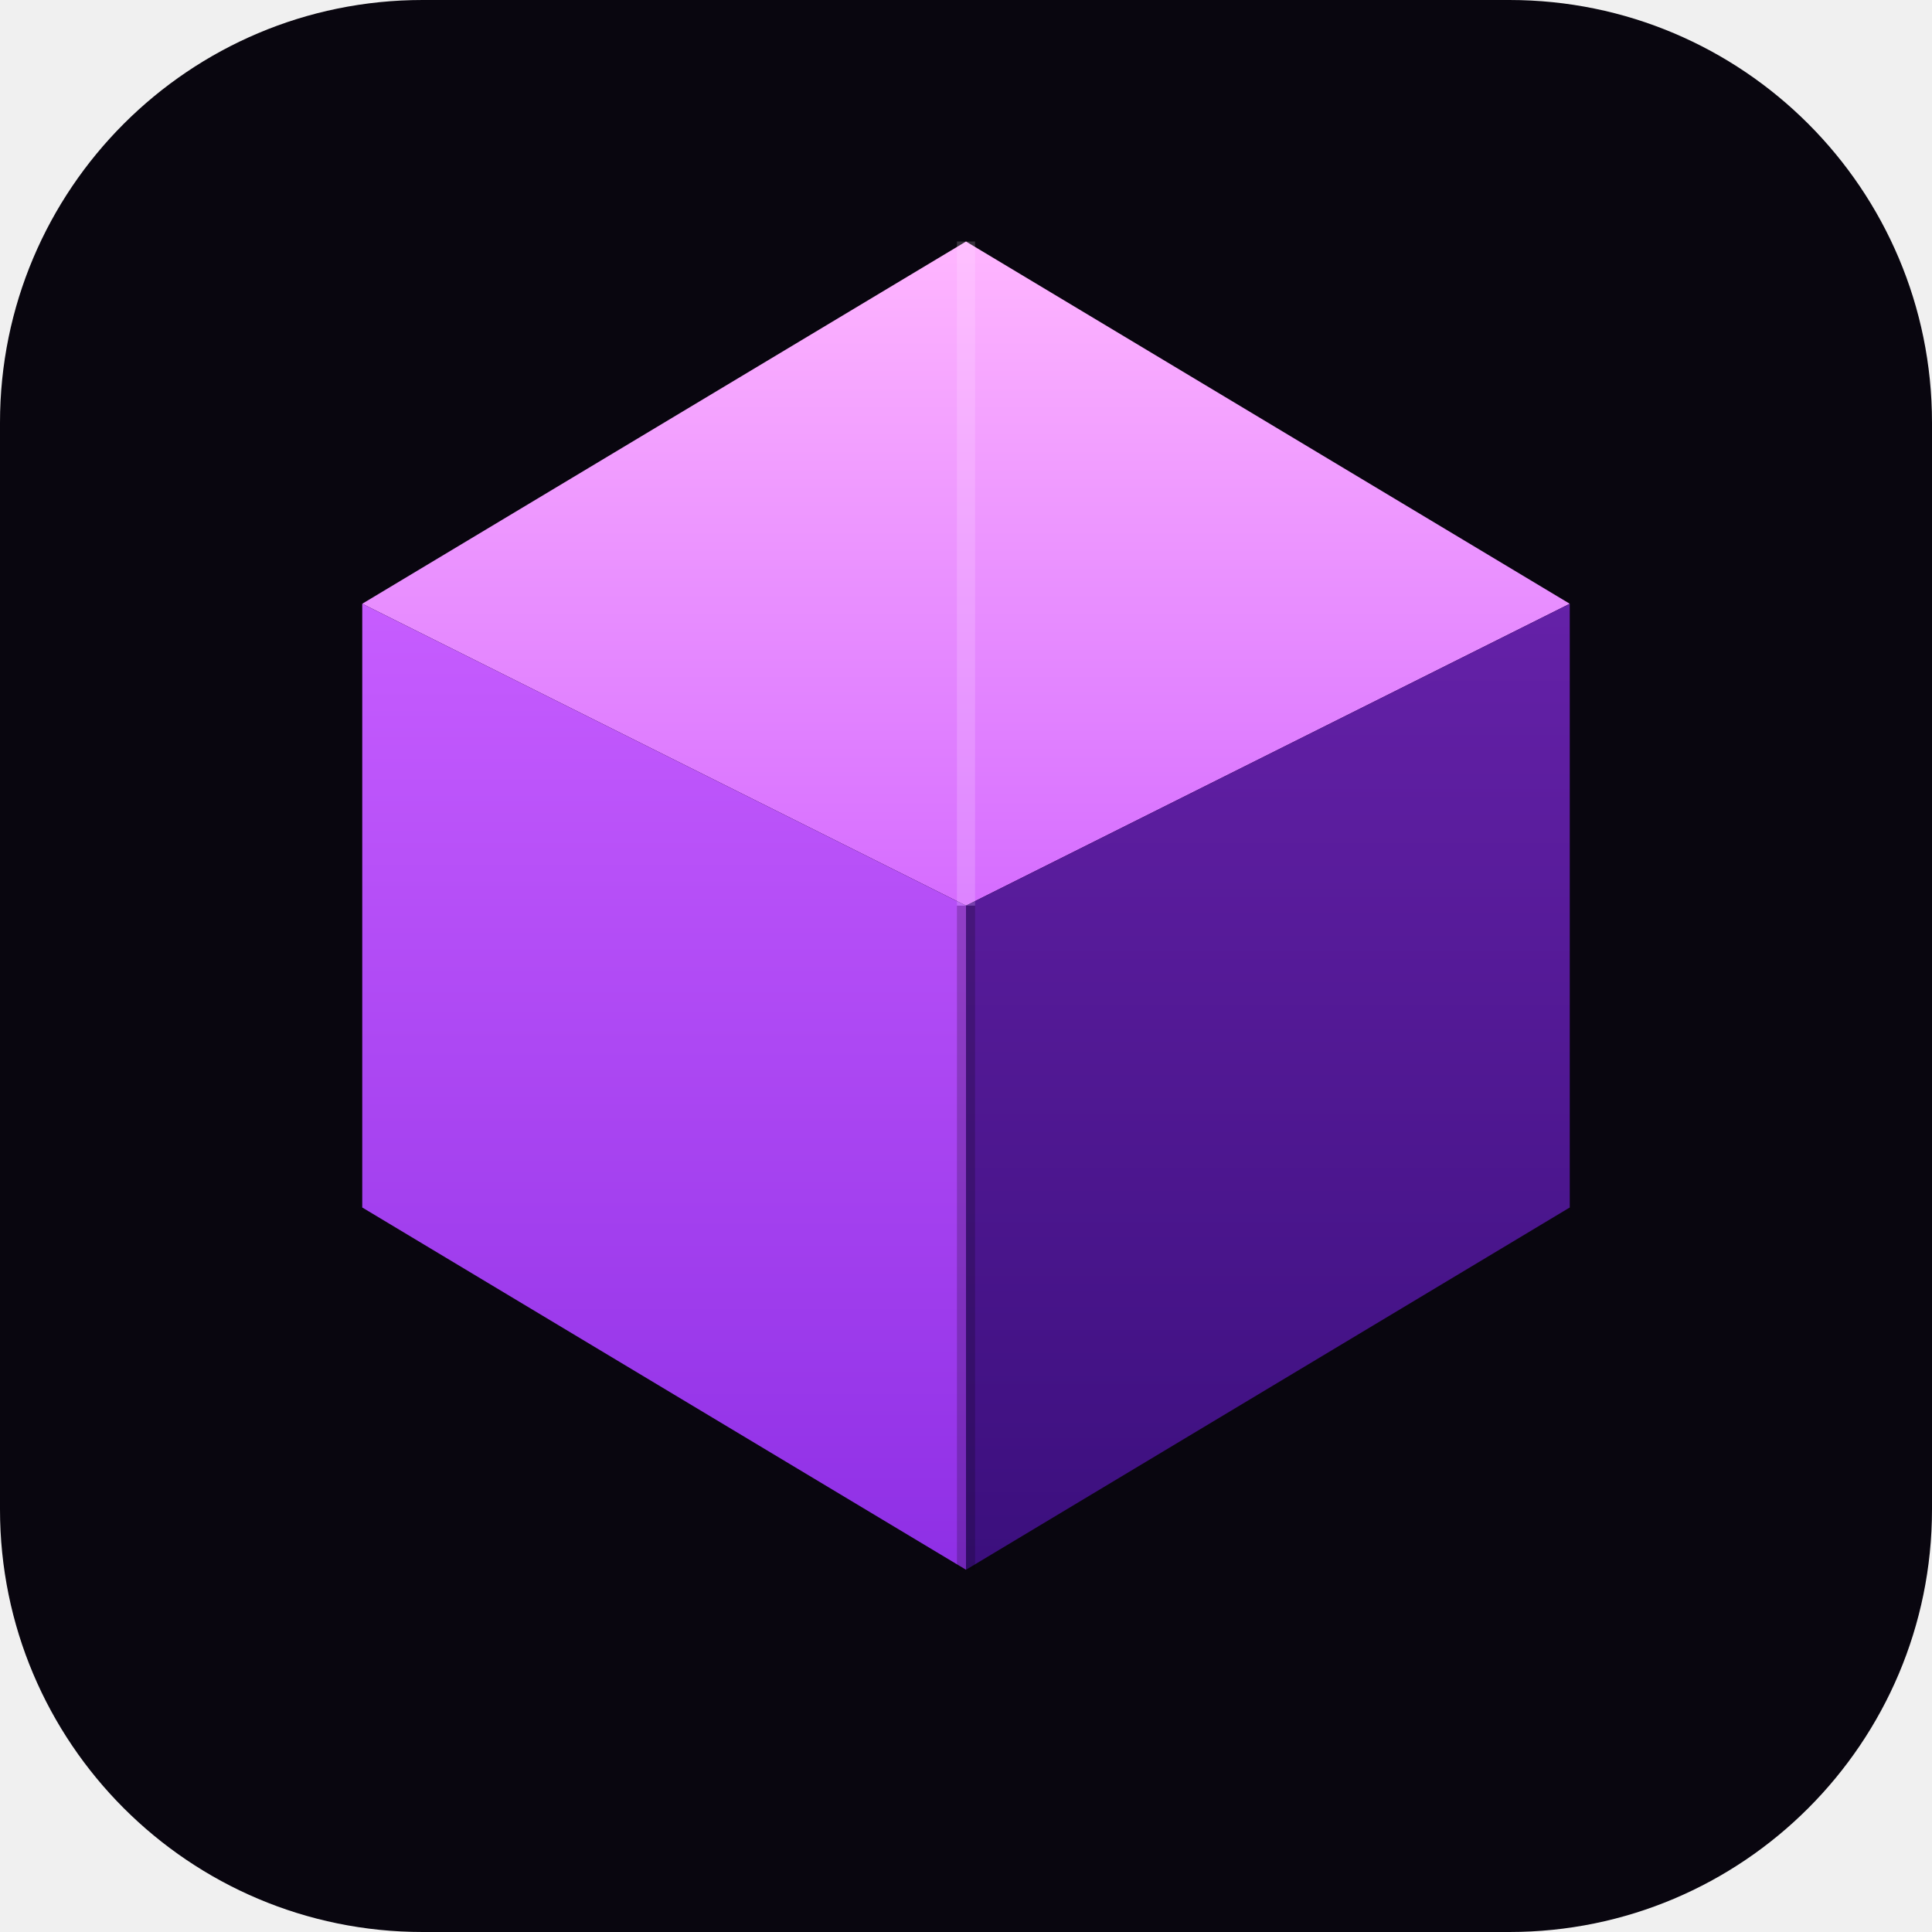
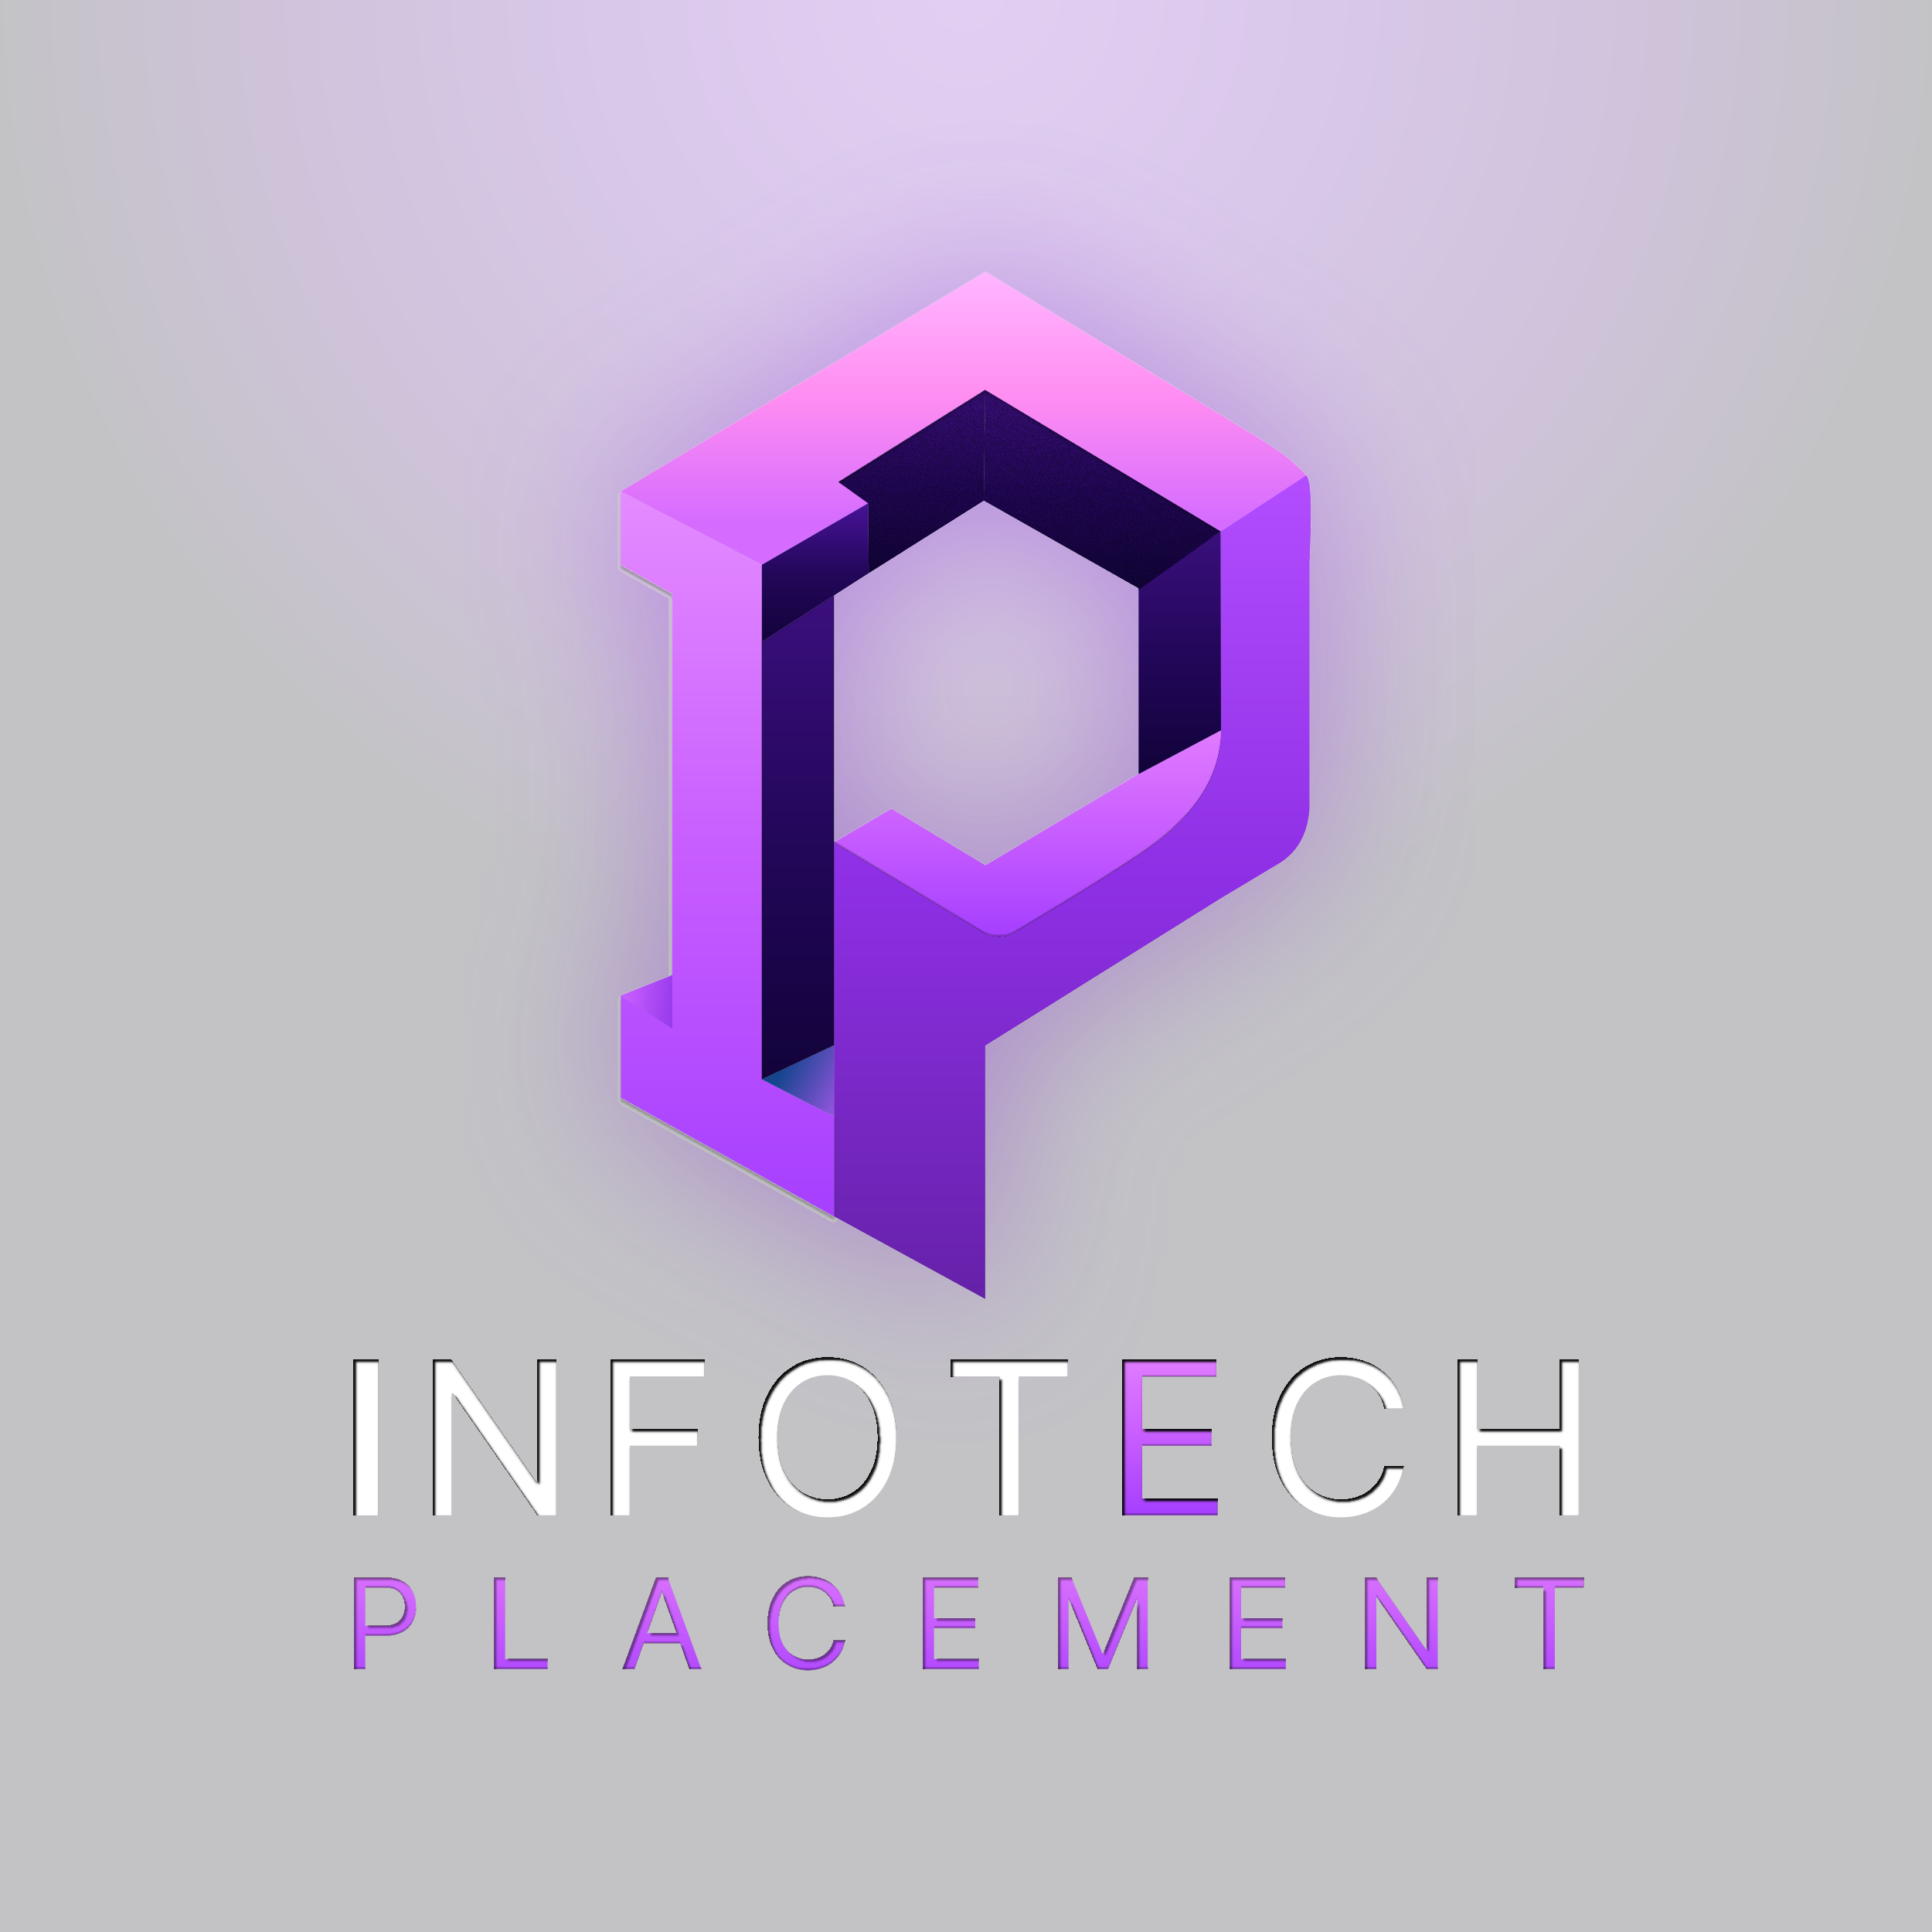
- <svg xmlns="http://www.w3.org/2000/svg" viewBox="0 0 64 64">
+ <svg xmlns="http://www.w3.org/2000/svg" width="3000" height="3000" viewBox="0 0 3000 3000" fill="none">
+   <rect width="3000" height="3000" fill="url(#paint0_radial_2324_263)" fill-opacity="0.2" />
+   <g filter="url(#filter0_d_2324_263)">
+     <path d="M1529.85 2017.07L1295 1888.75V1307.75C1295 1307.75 1518.7 1442.99 1529.85 1449.24C1541 1455.5 1559.05 1456.09 1572.42 1449.24L1799 1305C1859 1259.5 1895.59 1188.75 1895.59 1132.4L1895.5 825L2027.82 738C2038.09 744.586 2036 809.007 2033.44 875.566V1255.69C2030.74 1296.05 2013.92 1325.9 1981 1343.87L1895.59 1395.07L1529.85 1623.75V2017.07Z" fill="url(#paint1_linear_2324_263)" />
+     <g filter="url(#filter1_i_2324_263)">
+       <path d="M1530.21 1343.56L1768.68 1201.45L1896 1134C1894.46 1218.65 1842.5 1277.5 1768.68 1327.38C1694.86 1377.26 1573 1449 1573 1449C1559.84 1455.67 1546 1457 1529.5 1449.5L1295 1308L1384.32 1255.66L1530.21 1343.53V1343.56Z" fill="url(#paint2_linear_2324_263)" />
+     </g>
+     <path d="M1895.5 825L1896 1134L1767.94 1202V911.048L1895.5 825Z" fill="url(#paint3_linear_2324_263)" />
+     <g filter="url(#filter2_in_2324_263)">
+       <path d="M1530.01 605.5L1895.51 825L1768.01 916L1767.76 913.429L1527.55 777.308L1530.01 605.5Z" fill="url(#paint4_linear_2324_263)" />
+     </g>
+     <path d="M1530.16 422.023L1961.14 684.353C1991.95 704.304 2006.22 714.638 2028.5 738L1895.5 825L1530 605.5L1302 748.478L1349.89 780.54L1183 877L963.984 763.052L1530.16 422.023Z" fill="url(#paint5_linear_2324_263)" />
+     <g filter="url(#filter3_d_2324_263)">
+       <path d="M1043.66 1596.88L963.984 1546.12V1704.64L1295 1889V1734L1183 1676V877L963.984 763.066V877.242L1044 922L1043.66 1596.88Z" fill="url(#paint6_linear_2324_263)" />
+     </g>
+     <path d="M1044 1514L962.984 1546.09L1044 1597.5V1514Z" fill="url(#paint7_linear_2324_263)" />
+     <path d="M1183 1676L1295 1623V1734L1183 1676Z" fill="url(#paint8_linear_2324_263)" />
+     <g filter="url(#filter4_i_2324_263)">
+       <path d="M1295 924.613V1623L1183 1676V996.5L1295 924.613Z" fill="url(#paint9_linear_2324_263)" />
+     </g>
+     <path d="M1348 781.5L1349 890L1183 996.5V877L1348 781.5Z" fill="url(#paint10_linear_2324_263)" />
+     <g filter="url(#filter5_in_2324_263)">
+       <path d="M1527.54 777.538L1349 890L1348 781.5L1302 748.5L1530 605.5L1527.54 777.538Z" fill="url(#paint11_linear_2324_263)" />
+     </g>
+   </g>
+   <g filter="url(#filter6_ii_2324_263)">
+     <path d="M587 2111.08V2353.08H549V2111.08H587Z" fill="white" />
+     <path d="M863.545 2111.3V2352.86H835.238L703.61 2163.2H701.251V2352.86H672V2111.3H700.307L832.407 2301.43H834.766V2111.3H863.545Z" fill="white" />
+     <path d="M948.547 2352.86V2111.3H1093.39V2137.25H977.798V2218.87H1082.53V2244.82H977.798V2352.86H948.547Z" fill="white" />
+     <path d="M1391.63 2232.08C1391.63 2257.56 1387.03 2279.57 1377.83 2298.13C1368.63 2316.69 1356.01 2331 1339.97 2341.06C1323.93 2351.13 1305.61 2356.16 1285.01 2356.16C1264.41 2356.16 1246.08 2351.13 1230.04 2341.06C1214 2331 1201.38 2316.69 1192.18 2298.13C1182.98 2279.57 1178.38 2257.56 1178.38 2232.08C1178.38 2206.6 1182.98 2184.59 1192.18 2166.03C1201.38 2147.47 1214 2133.16 1230.04 2123.1C1246.08 2113.03 1264.41 2108 1285.01 2108C1305.61 2108 1323.93 2113.03 1339.97 2123.1C1356.01 2133.16 1368.63 2147.47 1377.83 2166.03C1387.03 2184.59 1391.63 2206.6 1391.63 2232.08ZM1363.32 2232.08C1363.32 2211.16 1359.82 2193.51 1352.83 2179.12C1345.91 2164.73 1336.51 2153.84 1324.64 2146.45C1312.84 2139.06 1299.63 2135.36 1285.01 2135.36C1270.38 2135.36 1257.13 2139.06 1245.26 2146.45C1233.46 2153.84 1224.07 2164.73 1217.07 2179.12C1210.15 2193.51 1206.69 2211.16 1206.69 2232.08C1206.69 2253 1210.15 2270.65 1217.07 2285.04C1224.07 2299.43 1233.46 2310.32 1245.26 2317.71C1257.13 2325.1 1270.38 2328.8 1285.01 2328.8C1299.63 2328.8 1312.84 2325.1 1324.64 2317.71C1336.51 2310.32 1345.91 2299.43 1352.83 2285.04C1359.82 2270.65 1363.32 2253 1363.32 2232.08Z" fill="white" />
+     <path d="M1476.63 2137.25V2111.3H1657.8V2137.25H1581.84V2352.86H1552.59V2137.25H1476.63Z" fill="white" />
+     <g filter="url(#filter7_i_2324_263)">
+       <path d="M1742.8 2352.86V2111.3H1888.58V2137.25H1773.55V2218.87H1881.03V2244.82H1773.55V2326.91H1890.47V2352.86H1742.8Z" fill="url(#paint12_linear_2324_263)" />
+     </g>
+     <path d="M2179.28 2186.79H2150.03C2148.3 2178.37 2145.27 2170.98 2140.95 2164.61C2136.7 2158.25 2131.51 2152.9 2125.38 2148.57C2119.32 2144.17 2112.6 2140.87 2105.21 2138.67C2097.82 2136.46 2090.11 2135.36 2082.09 2135.36C2067.47 2135.36 2054.22 2139.06 2042.34 2146.45C2030.55 2153.84 2021.15 2164.73 2014.16 2179.12C2007.24 2193.51 2003.78 2211.16 2003.78 2232.08C2003.78 2253 2007.24 2270.65 2014.16 2285.04C2021.15 2299.43 2030.55 2310.32 2042.34 2317.71C2054.22 2325.1 2067.47 2328.8 2082.09 2328.8C2090.11 2328.8 2097.82 2327.69 2105.21 2325.49C2112.6 2323.29 2119.32 2320.03 2125.38 2315.7C2131.51 2311.3 2136.7 2305.91 2140.95 2299.55C2145.27 2293.1 2148.3 2285.71 2150.03 2277.37H2179.28C2177.08 2289.72 2173.07 2300.76 2167.25 2310.51C2161.43 2320.26 2154.2 2328.56 2145.55 2335.4C2136.9 2342.16 2127.19 2347.31 2116.41 2350.85C2105.72 2354.39 2094.28 2356.16 2082.09 2356.16C2061.49 2356.16 2043.17 2351.13 2027.13 2341.06C2011.09 2331 1998.47 2316.69 1989.27 2298.13C1980.07 2279.57 1975.47 2257.56 1975.47 2232.08C1975.47 2206.6 1980.07 2184.59 1989.27 2166.03C1998.47 2147.47 2011.09 2133.16 2027.13 2123.1C2043.17 2113.03 2061.49 2108 2082.09 2108C2094.28 2108 2105.72 2109.77 2116.41 2113.31C2127.19 2116.85 2136.9 2122.04 2145.55 2128.88C2154.2 2135.64 2161.43 2143.9 2167.25 2153.65C2173.07 2163.32 2177.08 2174.36 2179.28 2186.79Z" fill="white" />
+     <path d="M2264.27 2352.86V2111.3H2293.52V2218.87H2422.32V2111.3H2451.57V2352.86H2422.32V2244.82H2293.52V2352.86H2264.27Z" fill="white" />
+   </g>
+   <g filter="url(#filter8_i_2324_263)">
+     <g filter="url(#filter9_i_2324_263)">
+       <path d="M549.935 2591.46V2449.74H597.821C608.939 2449.74 618.027 2451.74 625.085 2455.76C632.19 2459.72 637.449 2465.1 640.863 2471.88C644.277 2478.66 645.984 2486.23 645.984 2494.58C645.984 2502.93 644.277 2510.52 640.863 2517.34C637.495 2524.17 632.282 2529.62 625.224 2533.68C618.166 2537.69 609.124 2539.7 598.098 2539.7H563.775V2524.47H597.544C605.156 2524.47 611.269 2523.16 615.882 2520.53C620.495 2517.9 623.84 2514.35 625.916 2509.87C628.038 2505.35 629.099 2500.25 629.099 2494.58C629.099 2488.9 628.038 2483.83 625.916 2479.35C623.84 2474.88 620.472 2471.37 615.813 2468.84C611.153 2466.25 604.972 2464.96 597.267 2464.96H567.097V2591.46H549.935ZM767.164 2591.46V2449.74H784.325V2576.23H850.203V2591.46H767.164ZM985.067 2591.46H967.075L1019.11 2449.74H1036.83L1088.87 2591.46H1070.87L1028.52 2472.16H1027.42L985.067 2591.46ZM991.71 2536.1H1064.23V2551.32H991.71V2536.1ZM1311.86 2494.02H1294.69C1293.68 2489.09 1291.9 2484.75 1289.37 2481.02C1286.87 2477.28 1283.83 2474.14 1280.23 2471.6C1276.68 2469.02 1272.73 2467.08 1268.4 2465.79C1264.06 2464.5 1259.54 2463.85 1254.84 2463.85C1246.25 2463.85 1238.48 2466.02 1231.52 2470.36C1224.6 2474.69 1219.08 2481.08 1214.98 2489.53C1210.92 2497.97 1208.89 2508.33 1208.89 2520.6C1208.89 2532.87 1210.92 2543.23 1214.98 2551.67C1219.08 2560.11 1224.6 2566.5 1231.52 2570.84C1238.48 2575.17 1246.25 2577.34 1254.84 2577.34C1259.54 2577.34 1264.06 2576.69 1268.4 2575.4C1272.73 2574.11 1276.68 2572.2 1280.23 2569.66C1283.83 2567.08 1286.87 2563.92 1289.37 2560.18C1291.9 2556.4 1293.68 2552.06 1294.69 2547.17H1311.86C1310.56 2554.41 1308.21 2560.89 1304.8 2566.61C1301.38 2572.33 1297.14 2577.2 1292.06 2581.22C1286.99 2585.18 1281.29 2588.2 1274.97 2590.28C1268.7 2592.36 1261.99 2593.39 1254.84 2593.39C1242.75 2593.39 1232 2590.44 1222.59 2584.54C1213.18 2578.63 1205.77 2570.24 1200.38 2559.35C1194.98 2548.46 1192.28 2535.54 1192.28 2520.6C1192.28 2505.65 1194.98 2492.73 1200.38 2481.85C1205.77 2470.96 1213.18 2462.56 1222.59 2456.66C1232 2450.75 1242.75 2447.8 1254.84 2447.8C1261.99 2447.8 1268.7 2448.84 1274.97 2450.91C1281.29 2452.99 1286.99 2456.03 1292.06 2460.05C1297.14 2464.02 1301.38 2468.86 1304.8 2474.58C1308.21 2480.25 1310.56 2486.74 1311.86 2494.02ZM1433.12 2591.46V2449.74H1518.65V2464.96H1450.28V2512.85H1514.22V2528.07H1450.28V2576.23H1519.76V2591.46H1433.12ZM1643.12 2449.74H1663.6L1711.77 2567.38H1713.43L1761.59 2449.74H1782.07V2591.46H1766.02V2483.78H1764.63L1720.35 2591.46H1704.85L1660.56 2483.78H1659.17V2591.46H1643.12V2449.74ZM1910.02 2591.46V2449.74H1995.55V2464.96H1927.18V2512.85H1991.12V2528.07H1927.18V2576.23H1996.65V2591.46H1910.02ZM2232.39 2449.74V2591.46H2215.79L2138.56 2480.18H2137.17V2591.46H2120.01V2449.74H2136.62L2214.12 2561.29H2215.51V2449.74H2232.39ZM2352.52 2464.96V2449.74H2458.81V2464.96H2414.24V2591.46H2397.08V2464.96H2352.52Z" fill="url(#paint13_linear_2324_263)" />
+     </g>
+   </g>
  <defs>
-     <linearGradient id="top-face" x1="0.5" y1="0" x2="0.5" y2="1">
-       <stop offset="0%" stop-color="#FFB6FF" />
-       <stop offset="100%" stop-color="#D56CFF" />
-     </linearGradient>
-     <linearGradient id="front-left" x1="0" y1="0" x2="0" y2="1">
-       <stop offset="0%" stop-color="#C75DFF" />
-       <stop offset="100%" stop-color="#8E2FE5" />
-     </linearGradient>
-     <linearGradient id="front-right" x1="0" y1="0" x2="0" y2="1">
-       <stop offset="0%" stop-color="#6521A8" />
-       <stop offset="100%" stop-color="#3B0F7D" />
+     <filter id="filter0_d_2324_263" x="718.084" y="177.123" width="1572.35" height="2094.84" filterUnits="userSpaceOnUse" color-interpolation-filters="sRGB">
+       <feFlood flood-opacity="0" result="BackgroundImageFix" />
+       <feColorMatrix in="SourceAlpha" type="matrix" values="0 0 0 0 0 0 0 0 0 0 0 0 0 0 0 0 0 0 127 0" result="hardAlpha" />
+       <feOffset dx="5" dy="5" />
+       <feGaussianBlur stdDeviation="124.95" />
+       <feComposite in2="hardAlpha" operator="out" />
+       <feColorMatrix type="matrix" values="0 0 0 0 0.522 0 0 0 0 0.169 0 0 0 0 0.843 0 0 0 0.4 0" />
+       <feBlend mode="normal" in2="BackgroundImageFix" result="effect1_dropShadow_2324_263" />
+       <feBlend mode="normal" in="SourceGraphic" in2="effect1_dropShadow_2324_263" result="shape" />
+     </filter>
+     <filter id="filter1_i_2324_263" x="1295" y="1132" width="601" height="322.586" filterUnits="userSpaceOnUse" color-interpolation-filters="sRGB">
+       <feFlood flood-opacity="0" result="BackgroundImageFix" />
+       <feBlend mode="normal" in="SourceGraphic" in2="BackgroundImageFix" result="shape" />
+       <feColorMatrix in="SourceAlpha" type="matrix" values="0 0 0 0 0 0 0 0 0 0 0 0 0 0 0 0 0 0 127 0" result="hardAlpha" />
+       <feOffset dy="-3" />
+       <feGaussianBlur stdDeviation="1" />
+       <feComposite in2="hardAlpha" operator="arithmetic" k2="-1" k3="1" />
+       <feColorMatrix type="matrix" values="0 0 0 0 0 0 0 0 0 0 0 0 0 0 0 0 0 0 0.25 0" />
+       <feBlend mode="normal" in2="shape" result="effect1_innerShadow_2324_263" />
+     </filter>
+     <filter id="filter2_in_2324_263" x="1527.55" y="605.5" width="367.961" height="315.036" filterUnits="userSpaceOnUse" color-interpolation-filters="sRGB">
+       <feFlood flood-opacity="0" result="BackgroundImageFix" />
+       <feBlend mode="normal" in="SourceGraphic" in2="BackgroundImageFix" result="shape" />
+       <feColorMatrix in="SourceAlpha" type="matrix" values="0 0 0 0 0 0 0 0 0 0 0 0 0 0 0 0 0 0 127 0" result="hardAlpha" />
+       <feOffset dy="4.536" />
+       <feGaussianBlur stdDeviation="2.268" />
+       <feComposite in2="hardAlpha" operator="arithmetic" k2="-1" k3="1" />
+       <feColorMatrix type="matrix" values="0 0 0 0 0 0 0 0 0 0 0 0 0 0 0 0 0 0 0.25 0" />
+       <feBlend mode="normal" in2="shape" result="effect1_innerShadow_2324_263" />
+       <feTurbulence type="fractalNoise" baseFrequency="2 2" stitchTiles="stitch" numOctaves="3" result="noise" seed="2716" />
+       <feColorMatrix in="noise" type="luminanceToAlpha" result="alphaNoise" />
+       <feComponentTransfer in="alphaNoise" result="coloredNoise1">
+         <feFuncA type="discrete" tableValues="1 1 1 1 1 1 1 1 1 1 1 1 1 1 1 1 1 1 1 1 1 1 1 1 1 1 1 1 1 1 1 1 1 1 1 1 1 1 1 1 1 1 1 1 1 1 1 1 1 1 1 0 0 0 0 0 0 0 0 0 0 0 0 0 0 0 0 0 0 0 0 0 0 0 0 0 0 0 0 0 0 0 0 0 0 0 0 0 0 0 0 0 0 0 0 0 0 0 0 0 " />
+       </feComponentTransfer>
+       <feComposite operator="in" in2="effect1_innerShadow_2324_263" in="coloredNoise1" result="noise1Clipped" />
+       <feFlood flood-color="rgba(0, 0, 0, 0.25)" result="color1Flood" />
+       <feComposite operator="in" in2="noise1Clipped" in="color1Flood" result="color1" />
+       <feMerge result="effect2_noise_2324_263">
+         <feMergeNode in="effect1_innerShadow_2324_263" />
+         <feMergeNode in="color1" />
+       </feMerge>
+     </filter>
+     <filter id="filter3_d_2324_263" x="959.449" y="763.066" width="340.087" height="1135.01" filterUnits="userSpaceOnUse" color-interpolation-filters="sRGB">
+       <feFlood flood-opacity="0" result="BackgroundImageFix" />
+       <feColorMatrix in="SourceAlpha" type="matrix" values="0 0 0 0 0 0 0 0 0 0 0 0 0 0 0 0 0 0 127 0" result="hardAlpha" />
+       <feOffset dy="4.536" />
+       <feGaussianBlur stdDeviation="2.268" />
+       <feComposite in2="hardAlpha" operator="out" />
+       <feColorMatrix type="matrix" values="0 0 0 0 0 0 0 0 0 0 0 0 0 0 0 0 0 0 0.25 0" />
+       <feBlend mode="normal" in2="BackgroundImageFix" result="effect1_dropShadow_2324_263" />
+       <feBlend mode="normal" in="SourceGraphic" in2="effect1_dropShadow_2324_263" result="shape" />
+     </filter>
+     <filter id="filter4_i_2324_263" x="1183" y="924.613" width="112" height="752.387" filterUnits="userSpaceOnUse" color-interpolation-filters="sRGB">
+       <feFlood flood-opacity="0" result="BackgroundImageFix" />
+       <feBlend mode="normal" in="SourceGraphic" in2="BackgroundImageFix" result="shape" />
+       <feColorMatrix in="SourceAlpha" type="matrix" values="0 0 0 0 0 0 0 0 0 0 0 0 0 0 0 0 0 0 127 0" result="hardAlpha" />
+       <feOffset dy="1" />
+       <feGaussianBlur stdDeviation="2.268" />
+       <feComposite in2="hardAlpha" operator="arithmetic" k2="-1" k3="1" />
+       <feColorMatrix type="matrix" values="0 0 0 0 0 0 0 0 0 0 0 0 0 0 0 0 0 0 0.25 0" />
+       <feBlend mode="normal" in2="shape" result="effect1_innerShadow_2324_263" />
+     </filter>
+     <filter id="filter5_in_2324_263" x="1302" y="605.5" width="228" height="289.036" filterUnits="userSpaceOnUse" color-interpolation-filters="sRGB">
+       <feFlood flood-opacity="0" result="BackgroundImageFix" />
+       <feBlend mode="normal" in="SourceGraphic" in2="BackgroundImageFix" result="shape" />
+       <feColorMatrix in="SourceAlpha" type="matrix" values="0 0 0 0 0 0 0 0 0 0 0 0 0 0 0 0 0 0 127 0" result="hardAlpha" />
+       <feOffset dy="4.536" />
+       <feGaussianBlur stdDeviation="2.268" />
+       <feComposite in2="hardAlpha" operator="arithmetic" k2="-1" k3="1" />
+       <feColorMatrix type="matrix" values="0 0 0 0 0 0 0 0 0 0 0 0 0 0 0 0 0 0 0.25 0" />
+       <feBlend mode="normal" in2="shape" result="effect1_innerShadow_2324_263" />
+       <feTurbulence type="fractalNoise" baseFrequency="2 2" stitchTiles="stitch" numOctaves="3" result="noise" seed="5386" />
+       <feColorMatrix in="noise" type="luminanceToAlpha" result="alphaNoise" />
+       <feComponentTransfer in="alphaNoise" result="coloredNoise1">
+         <feFuncA type="discrete" tableValues="1 1 1 1 1 1 1 1 1 1 1 1 1 1 1 1 1 1 1 1 1 1 1 1 1 1 1 1 1 1 1 1 1 1 1 1 1 1 1 1 1 1 1 1 1 1 1 1 1 1 1 0 0 0 0 0 0 0 0 0 0 0 0 0 0 0 0 0 0 0 0 0 0 0 0 0 0 0 0 0 0 0 0 0 0 0 0 0 0 0 0 0 0 0 0 0 0 0 0 0 " />
+       </feComponentTransfer>
+       <feComposite operator="in" in2="effect1_innerShadow_2324_263" in="coloredNoise1" result="noise1Clipped" />
+       <feFlood flood-color="rgba(0, 0, 0, 0.25)" result="color1Flood" />
+       <feComposite operator="in" in2="noise1Clipped" in="color1Flood" result="color1" />
+       <feMerge result="effect2_noise_2324_263">
+         <feMergeNode in="effect1_innerShadow_2324_263" />
+         <feMergeNode in="color1" />
+       </feMerge>
+     </filter>
+     <filter id="filter6_ii_2324_263" x="549" y="2108" width="1906.58" height="252.16" filterUnits="userSpaceOnUse" color-interpolation-filters="sRGB">
+       <feFlood flood-opacity="0" result="BackgroundImageFix" />
+       <feBlend mode="normal" in="SourceGraphic" in2="BackgroundImageFix" result="shape" />
+       <feColorMatrix in="SourceAlpha" type="matrix" values="0 0 0 0 0 0 0 0 0 0 0 0 0 0 0 0 0 0 127 0" result="hardAlpha" />
+       <feOffset dy="4" />
+       <feGaussianBlur stdDeviation="2" />
+       <feComposite in2="hardAlpha" operator="arithmetic" k2="-1" k3="1" />
+       <feColorMatrix type="matrix" values="0 0 0 0 0 0 0 0 0 0 0 0 0 0 0 0 0 0 0.25 0" />
+       <feBlend mode="normal" in2="shape" result="effect1_innerShadow_2324_263" />
+       <feColorMatrix in="SourceAlpha" type="matrix" values="0 0 0 0 0 0 0 0 0 0 0 0 0 0 0 0 0 0 127 0" result="hardAlpha" />
+       <feOffset dx="4" dy="4" />
+       <feGaussianBlur stdDeviation="2" />
+       <feComposite in2="hardAlpha" operator="arithmetic" k2="-1" k3="1" />
+       <feColorMatrix type="matrix" values="0 0 0 0 0 0 0 0 0 0 0 0 0 0 0 0 0 0 0.93 0" />
+       <feBlend mode="normal" in2="effect1_innerShadow_2324_263" result="effect2_innerShadow_2324_263" />
+     </filter>
+     <filter id="filter7_i_2324_263" x="1742.8" y="2109.3" width="147.672" height="243.555" filterUnits="userSpaceOnUse" color-interpolation-filters="sRGB">
+       <feFlood flood-opacity="0" result="BackgroundImageFix" />
+       <feBlend mode="normal" in="SourceGraphic" in2="BackgroundImageFix" result="shape" />
+       <feColorMatrix in="SourceAlpha" type="matrix" values="0 0 0 0 0 0 0 0 0 0 0 0 0 0 0 0 0 0 127 0" result="hardAlpha" />
+       <feOffset dy="-3" />
+       <feGaussianBlur stdDeviation="1" />
+       <feComposite in2="hardAlpha" operator="arithmetic" k2="-1" k3="1" />
+       <feColorMatrix type="matrix" values="0 0 0 0 0 0 0 0 0 0 0 0 0 0 0 0 0 0 0.25 0" />
+       <feBlend mode="normal" in2="shape" result="effect1_innerShadow_2324_263" />
+     </filter>
+     <filter id="filter8_i_2324_263" x="521" y="2391" width="1962.61" height="262.614" filterUnits="userSpaceOnUse" color-interpolation-filters="sRGB">
+       <feFlood flood-opacity="0" result="BackgroundImageFix" />
+       <feBlend mode="normal" in="SourceGraphic" in2="BackgroundImageFix" result="shape" />
+       <feColorMatrix in="SourceAlpha" type="matrix" values="0 0 0 0 0 0 0 0 0 0 0 0 0 0 0 0 0 0 127 0" result="hardAlpha" />
+       <feOffset dx="4" dy="4" />
+       <feGaussianBlur stdDeviation="1.85" />
+       <feComposite in2="hardAlpha" operator="arithmetic" k2="-1" k3="1" />
+       <feColorMatrix type="matrix" values="0 0 0 0 0 0 0 0 0 0 0 0 0 0 0 0 0 0 0.42 0" />
+       <feBlend mode="normal" in2="shape" result="effect1_innerShadow_2324_263" />
+     </filter>
+     <filter id="filter9_i_2324_263" x="549.938" y="2445.51" width="1908.87" height="147.887" filterUnits="userSpaceOnUse" color-interpolation-filters="sRGB">
+       <feFlood flood-opacity="0" result="BackgroundImageFix" />
+       <feBlend mode="normal" in="SourceGraphic" in2="BackgroundImageFix" result="shape" />
+       <feColorMatrix in="SourceAlpha" type="matrix" values="0 0 0 0 0 0 0 0 0 0 0 0 0 0 0 0 0 0 127 0" result="hardAlpha" />
+       <feOffset dy="-3.437" />
+       <feGaussianBlur stdDeviation="1.146" />
+       <feComposite in2="hardAlpha" operator="arithmetic" k2="-1" k3="1" />
+       <feColorMatrix type="matrix" values="0 0 0 0 0 0 0 0 0 0 0 0 0 0 0 0 0 0 0.25 0" />
+       <feBlend mode="normal" in2="shape" result="effect1_innerShadow_2324_263" />
+     </filter>
+     <radialGradient id="paint0_radial_2324_263" cx="0" cy="0" r="1" gradientUnits="userSpaceOnUse" gradientTransform="translate(1500) rotate(90) scale(1500)">
+       <stop stop-color="#AC47FA" />
+       <stop offset="0.3" stop-color="#882DDD" />
+       <stop offset="0.697" stop-color="#4E1088" />
+       <stop offset="1" stop-color="#0F0F1C" />
+     </radialGradient>
+     <linearGradient id="paint1_linear_2324_263" x1="1664.74" y1="738.254" x2="1664.74" y2="2017.32" gradientUnits="userSpaceOnUse">
+       <stop stop-color="#B34DFF" />
+       <stop offset="0.495" stop-color="#8E2FE5" />
+       <stop offset="1" stop-color="#6521A8" />
+     </linearGradient>
+     <linearGradient id="paint2_linear_2324_263" x1="1596.14" y1="1134" x2="1596.14" y2="1452.63" gradientUnits="userSpaceOnUse">
+       <stop stop-color="#E17BFF" />
+       <stop offset="0.5" stop-color="#C75DFF" />
+       <stop offset="1" stop-color="#A63FFF" />
+     </linearGradient>
+     <linearGradient id="paint3_linear_2324_263" x1="1831.44" y1="824.434" x2="1831.44" y2="1198.63" gradientUnits="userSpaceOnUse">
+       <stop stop-color="#3B0F7D" />
+       <stop offset="0.5" stop-color="#23075A" />
+       <stop offset="1" stop-color="#12033A" />
+     </linearGradient>
+     <linearGradient id="paint4_linear_2324_263" x1="1711.24" y1="606.719" x2="1711.24" y2="918.548" gradientUnits="userSpaceOnUse">
+       <stop stop-color="#3B0F7D" />
+       <stop offset="0.5" stop-color="#23075A" />
+       <stop offset="1" stop-color="#12033A" />
+     </linearGradient>
+     <linearGradient id="paint5_linear_2324_263" x1="1496.36" y1="422.023" x2="1496.36" y2="810.793" gradientUnits="userSpaceOnUse">
+       <stop stop-color="#FFB6FF" />
+       <stop offset="0.5" stop-color="#FF8DF2" />
+       <stop offset="1" stop-color="#D56CFF" />
+     </linearGradient>
+     <linearGradient id="paint6_linear_2324_263" x1="1128.97" y1="763.066" x2="1128.97" y2="1890.19" gradientUnits="userSpaceOnUse">
+       <stop stop-color="#E58BFF" />
+       <stop offset="0.5" stop-color="#C75DFF" />
+       <stop offset="1" stop-color="#A63FFF" />
+     </linearGradient>
+     <linearGradient id="paint7_linear_2324_263" x1="974.198" y1="1542.96" x2="1086.99" y2="1553.77" gradientUnits="userSpaceOnUse">
+       <stop stop-color="#C65CFF" />
+       <stop offset="1" stop-color="#7E28E0" />
+     </linearGradient>
+     <linearGradient id="paint8_linear_2324_263" x1="1221.13" y1="1644.93" x2="1351.22" y2="1711.38" gradientUnits="userSpaceOnUse">
+       <stop stop-color="#14458D" />
+       <stop offset="1" stop-color="#C65CFF" />
+     </linearGradient>
+     <linearGradient id="paint9_linear_2324_263" x1="1240.66" y1="921.953" x2="1240.66" y2="1678.28" gradientUnits="userSpaceOnUse">
+       <stop stop-color="#3B0F7D" />
+       <stop offset="0.5" stop-color="#23075A" />
+       <stop offset="1" stop-color="#12033A" />
+     </linearGradient>
+     <linearGradient id="paint10_linear_2324_263" x1="1265.6" y1="781.078" x2="1265.6" y2="996.524" gradientUnits="userSpaceOnUse">
+       <stop stop-color="#481298" />
+       <stop offset="0.5" stop-color="#23075A" />
+       <stop offset="1" stop-color="#12033A" />
+     </linearGradient>
+     <linearGradient id="paint11_linear_2324_263" x1="1414.71" y1="606.719" x2="1414.71" y2="890.2" gradientUnits="userSpaceOnUse">
+       <stop stop-color="#3B0F7D" />
+       <stop offset="0.5" stop-color="#23075A" />
+       <stop offset="1" stop-color="#12033A" />
+     </linearGradient>
+     <linearGradient id="paint12_linear_2324_263" x1="1816.79" y1="2111.3" x2="1816.79" y2="2351.38" gradientUnits="userSpaceOnUse">
+       <stop stop-color="#E17BFF" />
+       <stop offset="0.5" stop-color="#C75DFF" />
+       <stop offset="1" stop-color="#A63FFF" />
+     </linearGradient>
+     <linearGradient id="paint13_linear_2324_263" x1="1502.52" y1="2402.45" x2="1502.52" y2="2637.02" gradientUnits="userSpaceOnUse">
+       <stop stop-color="#E17BFF" />
+       <stop offset="0.5" stop-color="#C75DFF" />
+       <stop offset="1" stop-color="#A63FFF" />
    </linearGradient>
  </defs>
-   <rect width="64" height="64" rx="14" fill="#09060F" />
-   <polygon points="32,8 52,20 32,30 12,20" fill="url(#top-face)" />
-   <polygon points="12,20 32,30 32,52 12,40" fill="url(#front-left)" />
-   <polygon points="52,20 52,40 32,52 32,30" fill="url(#front-right)" />
-   <line x1="32" y1="8" x2="32" y2="30" stroke="rgba(255,242,255,0.18)" stroke-width="0.6" />
-   <line x1="32" y1="30" x2="32" y2="52" stroke="rgba(0,0,0,0.2)" stroke-width="0.6" />
</svg>
